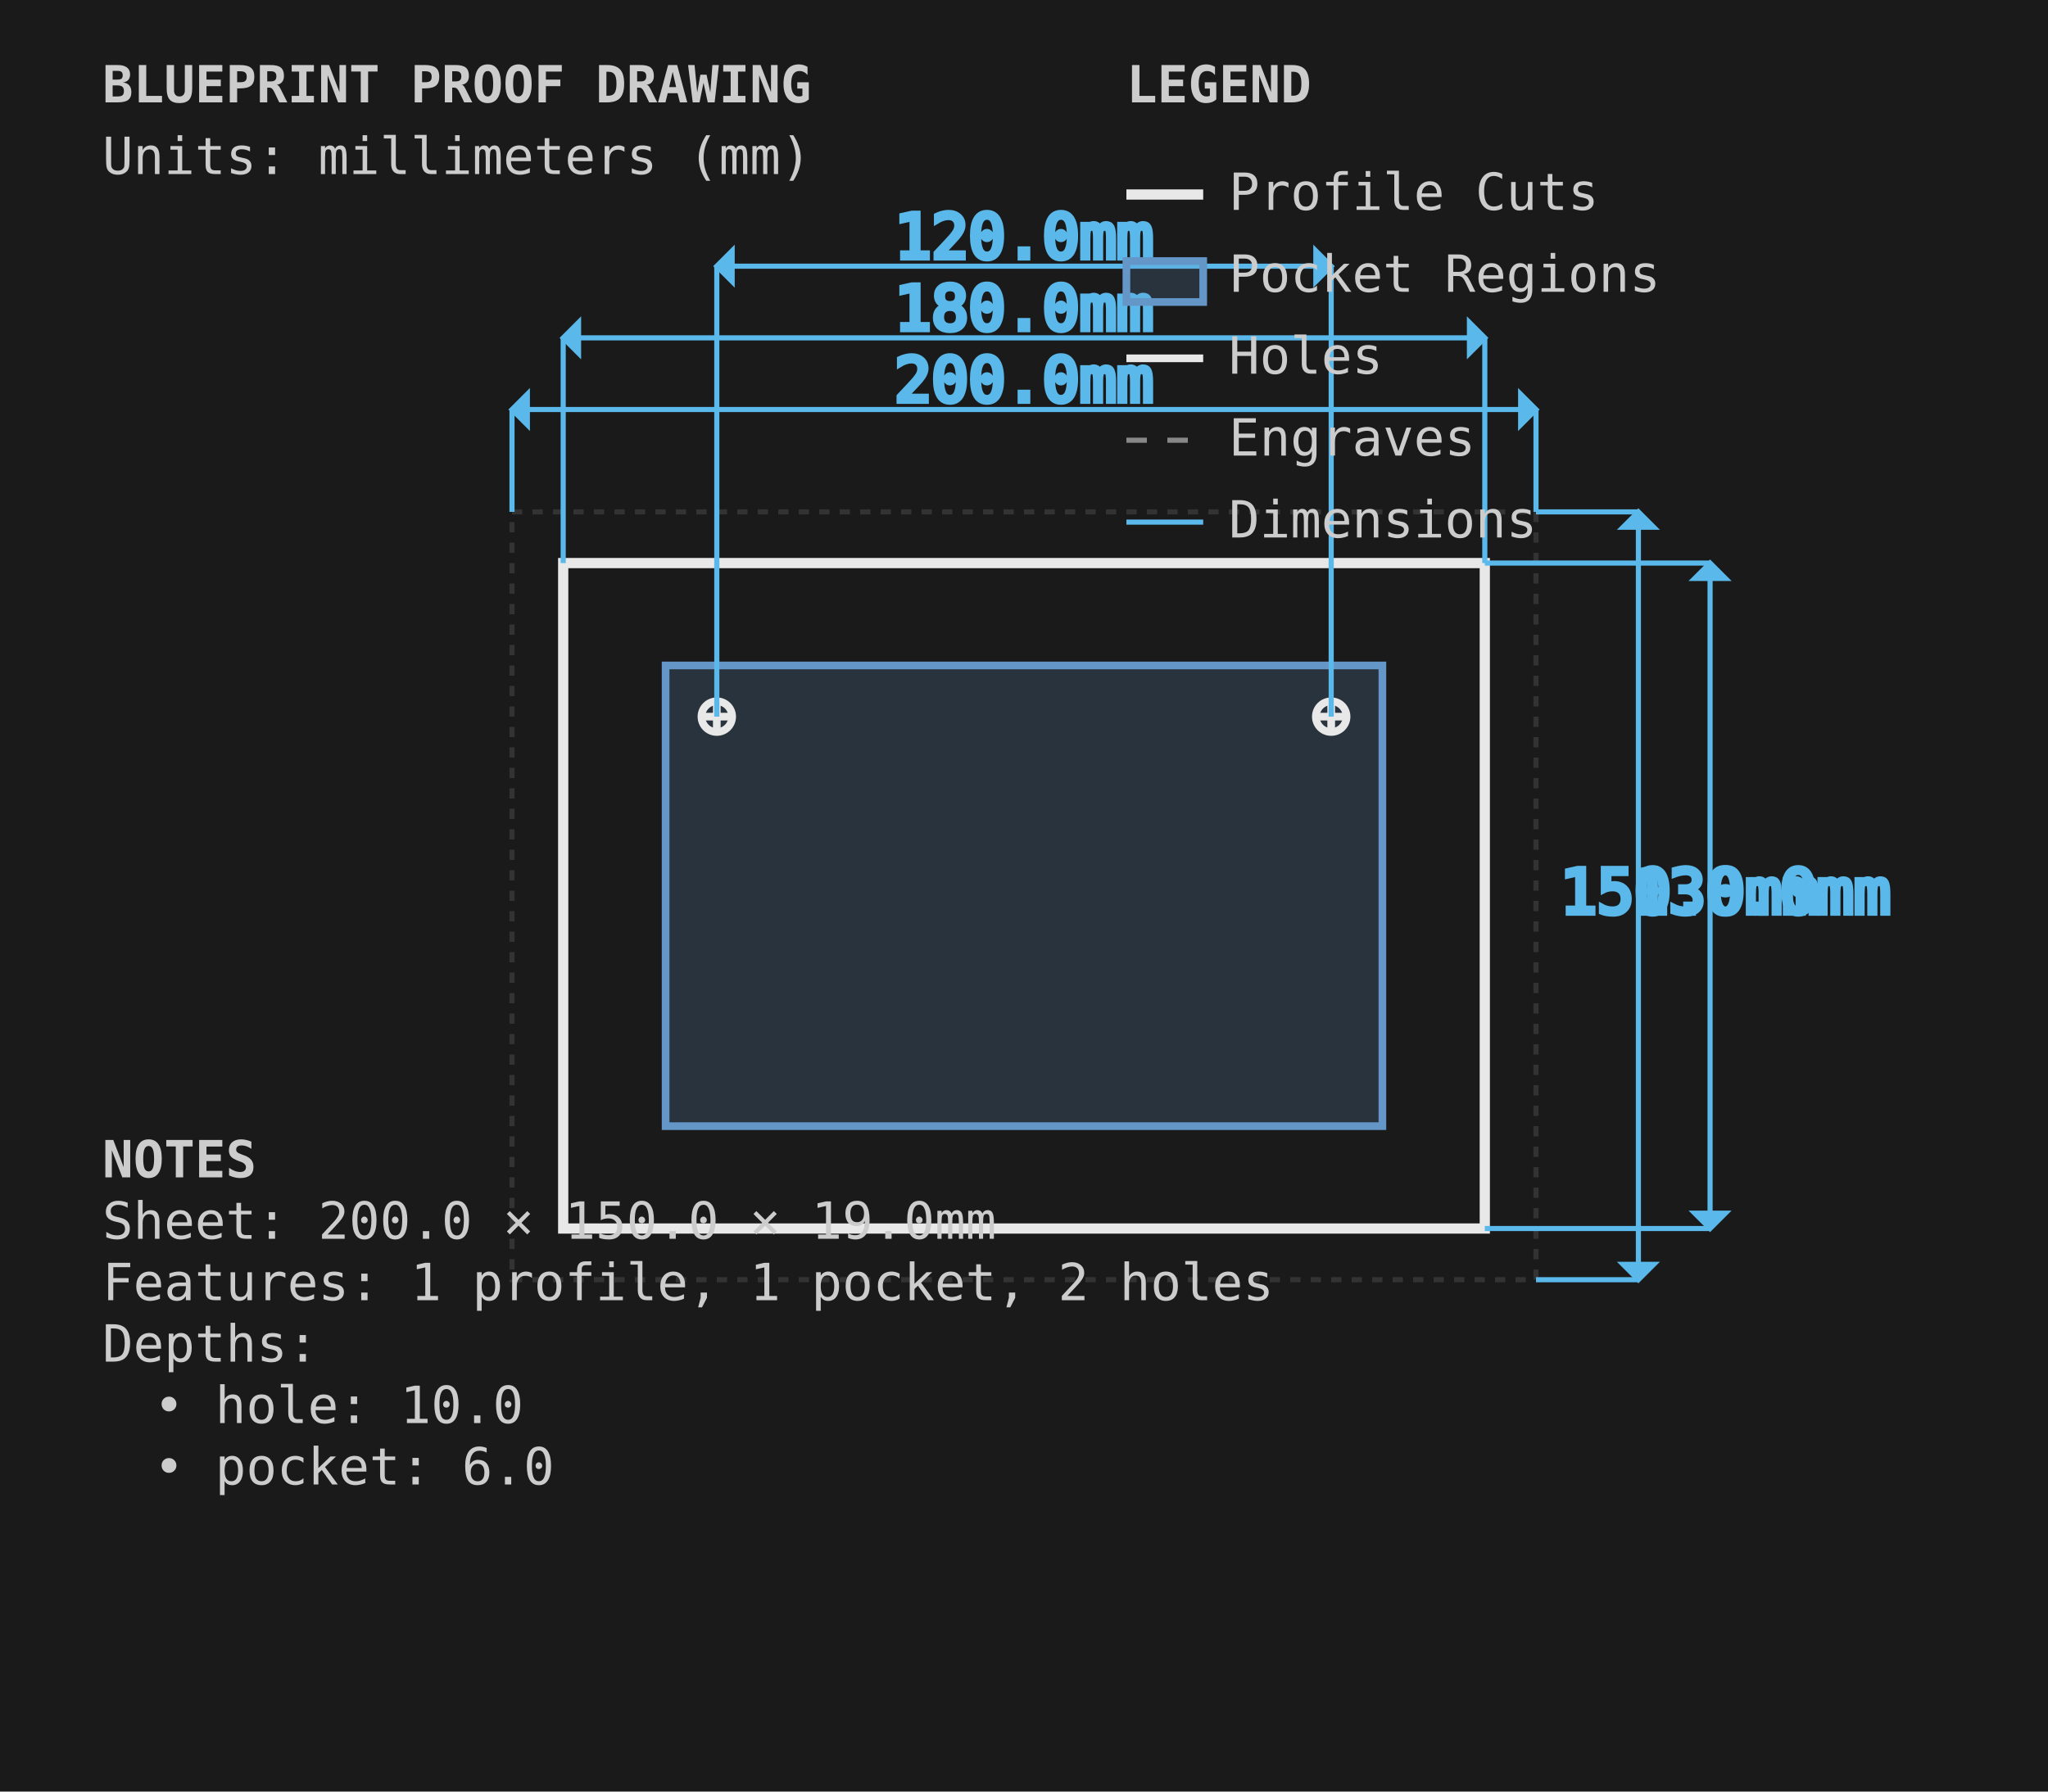
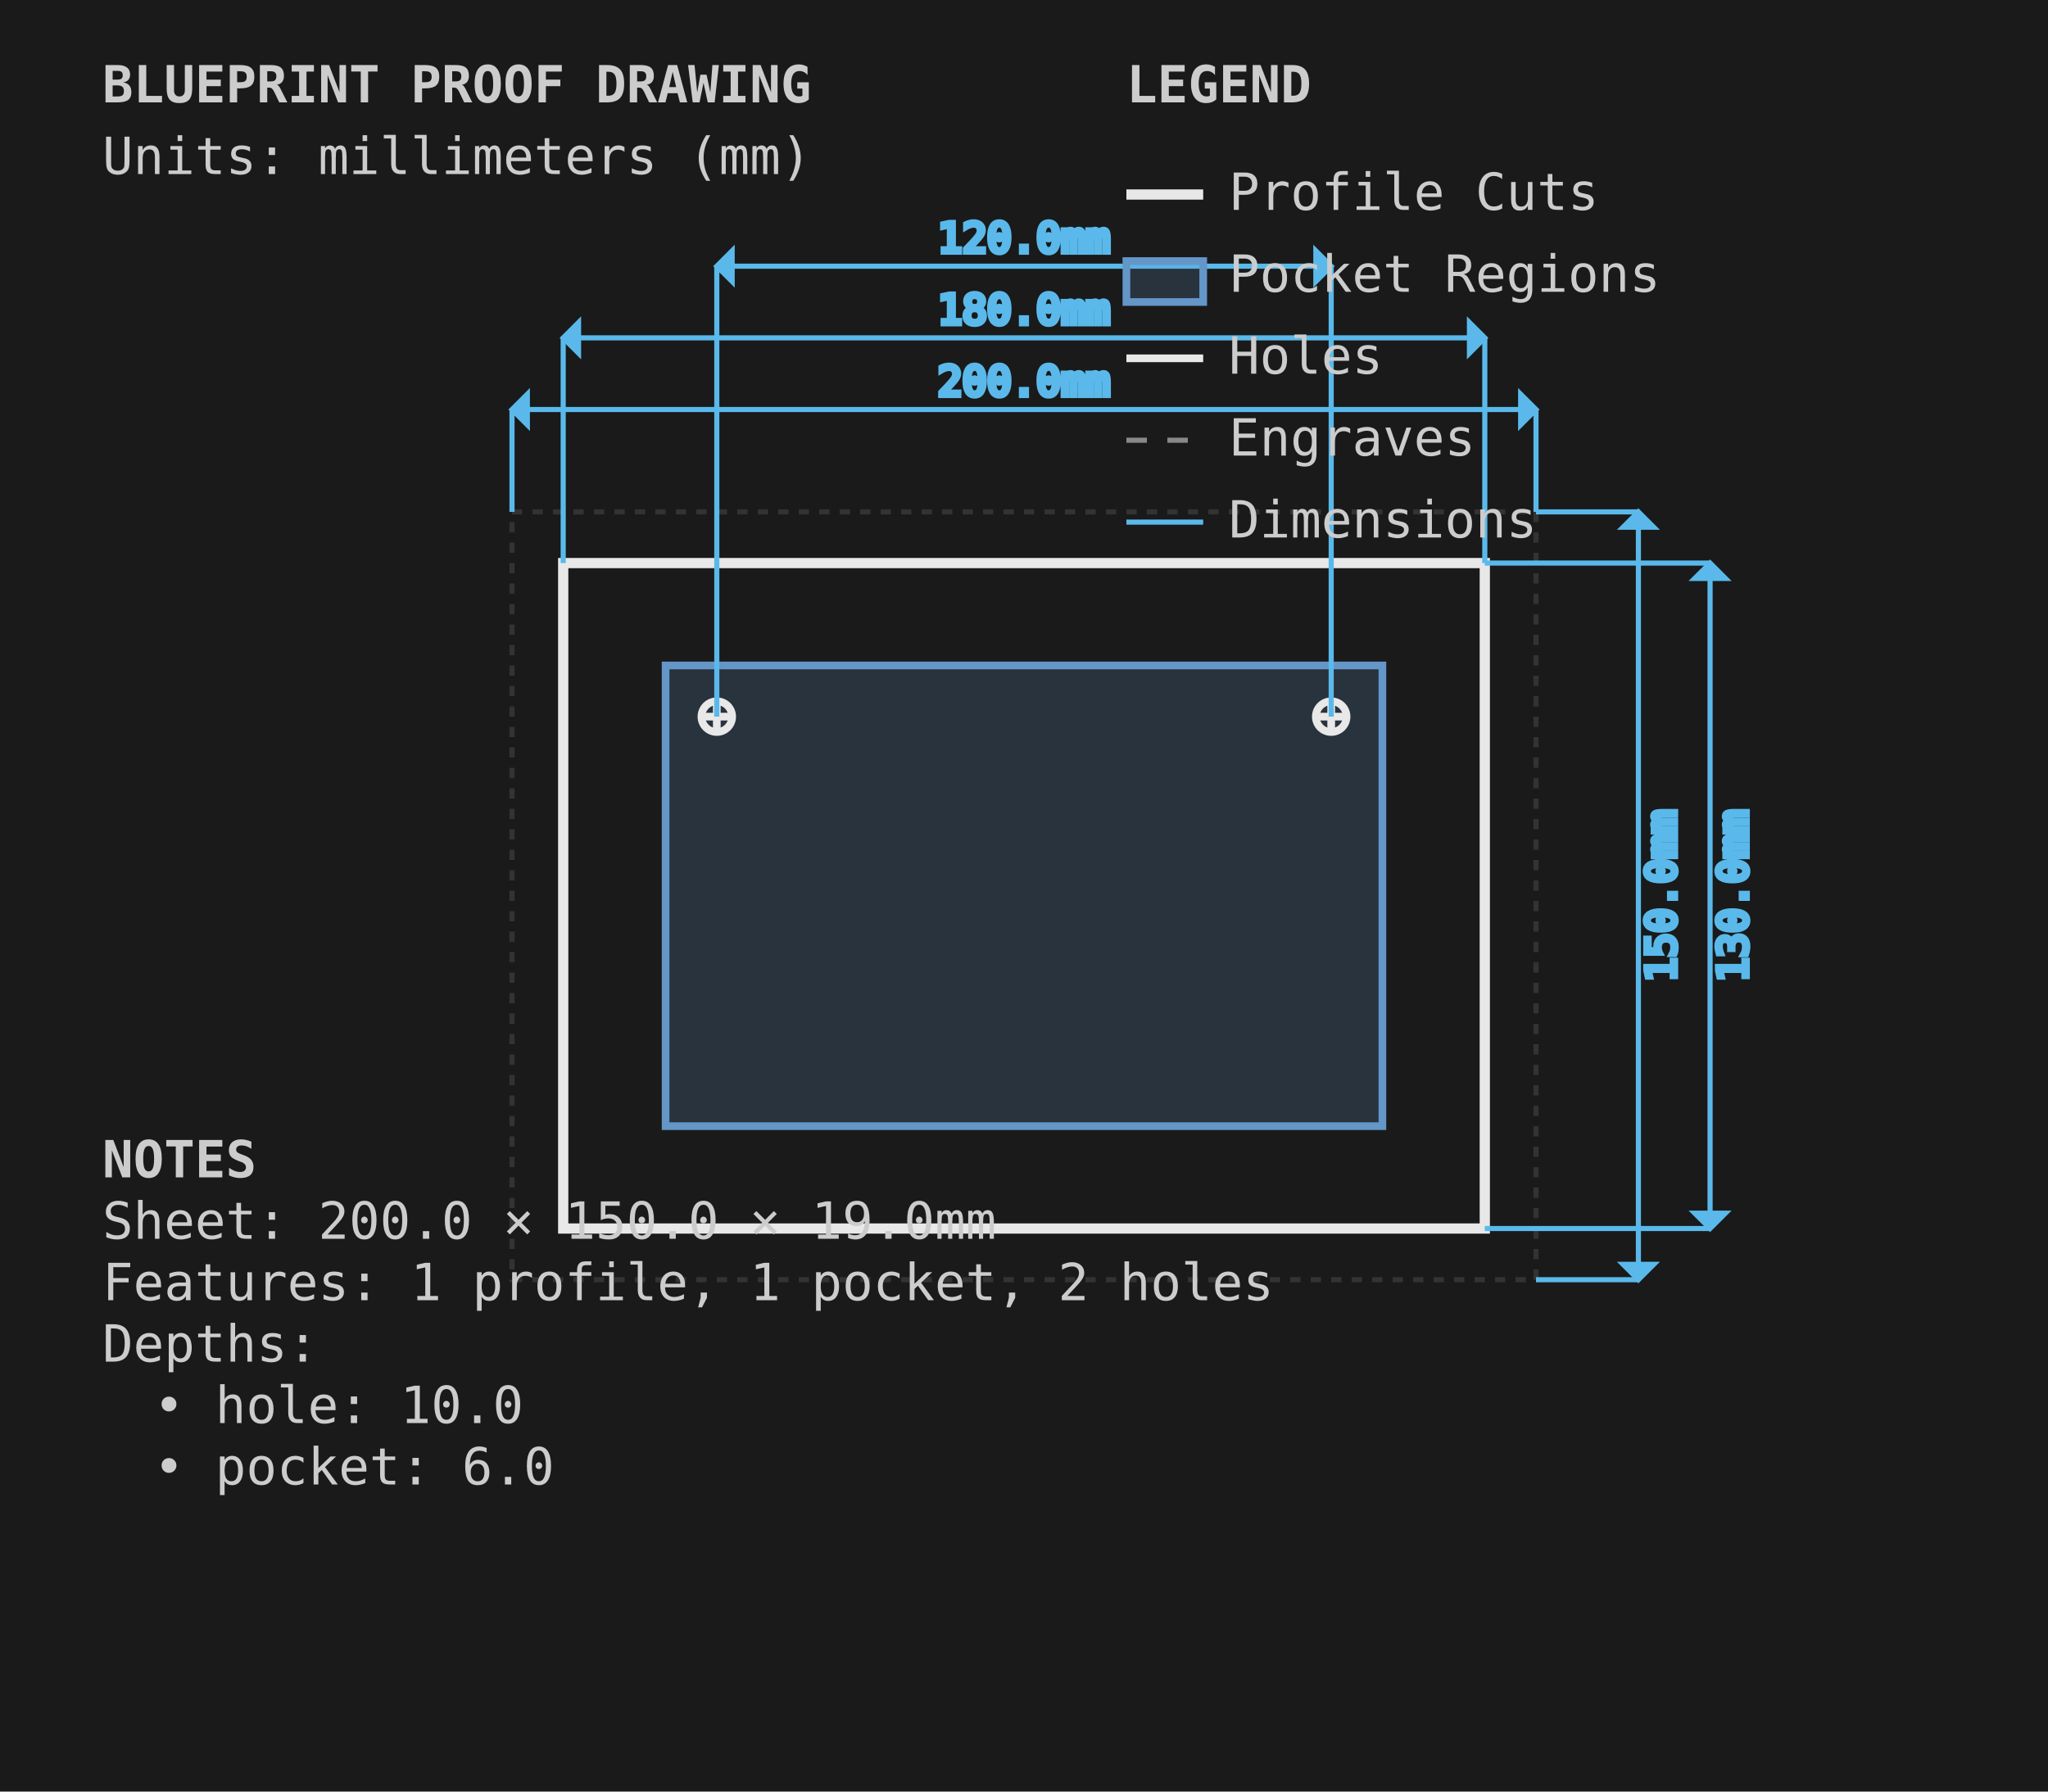
<svg xmlns="http://www.w3.org/2000/svg" viewBox="0 0 400.0 350.0" width="400.0mm" height="350.0mm">
  <style>
        .sheet-outline { stroke: #333333; stroke-width: 1; fill: none; stroke-dasharray: 2,2; }
        .profile-cuts { stroke: #e8e8e8; stroke-width: 2; fill: none; }
        .pocket-regions { stroke: #6496c8; stroke-width: 1.5; fill: #6496c8; fill-opacity: 0.2; }
        .holes { stroke: #e8e8e8; stroke-width: 1.5; fill: none; }
        .engrave-paths { stroke: #888888; stroke-width: 1; fill: none; stroke-dasharray: 4,4; }
        .construction { stroke: #333333; stroke-width: 0.5; fill: none; stroke-dasharray: 2,2; }
        .dimensions { stroke: #5ab9ea; stroke-width: 1; fill: none; }
-         .dimension-text { fill: #5ab9ea; font-family: monospace; font-size: 12px; }
+         .dimension-text { fill: #5ab9ea; font-family: monospace; font-size: 8px; }
        .notes { fill: #cccccc; font-family: monospace; font-size: 10px; }
        .legend { fill: #cccccc; font-family: monospace; font-size: 10px; }
    </style>
  <rect x="0" y="0" width="400.0" height="350.0" fill="#1a1a1a" />
  <g id="SHEET_OUTLINE" class="sheet-outline">
    <rect x="100" y="100" width="200.0" height="150.0" />
  </g>
  <g id="PROFILE_CUTS" class="profile-cuts">
    <rect x="110.0" y="110.0" width="180.0" height="130.0" />
  </g>
  <g id="POCKET_REGIONS" class="pocket-regions">
    <rect x="130.0" y="130.0" width="140.0" height="90.0" />
  </g>
  <g id="ENGRAVE_PATHS" class="engrave-paths" />
  <g id="HOLES" class="holes">
    <circle cx="140.0" cy="140.0" r="3.0" />
    <line x1="137.0" y1="140.0" x2="143.0" y2="140.0" />
    <line x1="140.0" y1="137.0" x2="140.0" y2="143.0" />
    <circle cx="260.0" cy="140.0" r="3.0" />
    <line x1="257.0" y1="140.0" x2="263.0" y2="140.0" />
    <line x1="260.0" y1="137.0" x2="260.0" y2="143.0" />
  </g>
  <g id="CONSTRUCTION" class="construction" />
  <g id="DIMENSIONS" class="dimensions">
    <line x1="100" y1="100" x2="100" y2="80.0" stroke="#5ab9ea" stroke-width="1" />
    <line x1="300.0" y1="100" x2="300.0" y2="80.0" stroke="#5ab9ea" stroke-width="1" />
    <line x1="100" y1="80.0" x2="300.0" y2="80.0" stroke="#5ab9ea" stroke-width="1" />
    <polygon points="100,80.0 103.0,77.0 103.0,83.0" fill="#5ab9ea" />
    <polygon points="300.0,80.0 297.0,77.0 297.0,83.0" fill="#5ab9ea" />
    <text x="200.0" y="75.0" class="dimension-text" text-anchor="middle" dominant-baseline="middle">200.0mm</text>
    <line x1="300.0" y1="100" x2="320.0" y2="100" stroke="#5ab9ea" stroke-width="1" />
    <line x1="300.0" y1="250.0" x2="320.0" y2="250.0" stroke="#5ab9ea" stroke-width="1" />
    <line x1="320.0" y1="100" x2="320.0" y2="250.0" stroke="#5ab9ea" stroke-width="1" />
    <polygon points="320.0,100 317.0,103.0 323.0,103.0" fill="#5ab9ea" />
    <polygon points="320.0,250.0 317.0,247.0 323.0,247.0" fill="#5ab9ea" />
-     <text x="330.0" y="175.0" class="dimension-text" text-anchor="middle" dominant-baseline="middle">150.0mm</text>
+     <text x="325.0" y="175.0" class="dimension-text" text-anchor="middle" dominant-baseline="middle" transform="rotate(-90 325.0 175.0)">150.0mm</text>
    <line x1="110.0" y1="110.0" x2="110.0" y2="66.0" stroke="#5ab9ea" stroke-width="1" />
    <line x1="290.0" y1="110.0" x2="290.0" y2="66.0" stroke="#5ab9ea" stroke-width="1" />
    <line x1="110.0" y1="66.0" x2="290.0" y2="66.0" stroke="#5ab9ea" stroke-width="1" />
    <polygon points="110.0,66.0 113.0,63.0 113.0,69.0" fill="#5ab9ea" />
    <polygon points="290.0,66.0 287.0,63.0 287.0,69.0" fill="#5ab9ea" />
    <text x="200.0" y="61.0" class="dimension-text" text-anchor="middle" dominant-baseline="middle">180.0mm</text>
    <line x1="290.0" y1="110.0" x2="334.0" y2="110.0" stroke="#5ab9ea" stroke-width="1" />
    <line x1="290.0" y1="240.0" x2="334.0" y2="240.0" stroke="#5ab9ea" stroke-width="1" />
    <line x1="334.0" y1="110.0" x2="334.0" y2="240.0" stroke="#5ab9ea" stroke-width="1" />
    <polygon points="334.0,110.0 331.0,113.0 337.0,113.0" fill="#5ab9ea" />
    <polygon points="334.0,240.0 331.0,237.0 337.0,237.0" fill="#5ab9ea" />
-     <text x="344.0" y="175.0" class="dimension-text" text-anchor="middle" dominant-baseline="middle">130.0mm</text>
+     <text x="339.0" y="175.0" class="dimension-text" text-anchor="middle" dominant-baseline="middle" transform="rotate(-90 339.0 175.0)">130.0mm</text>
    <line x1="140.0" y1="140.0" x2="140.0" y2="52.0" stroke="#5ab9ea" stroke-width="1" />
    <line x1="260.0" y1="140.0" x2="260.0" y2="52.0" stroke="#5ab9ea" stroke-width="1" />
    <line x1="140.0" y1="52.0" x2="260.0" y2="52.0" stroke="#5ab9ea" stroke-width="1" />
    <polygon points="140.0,52.0 143.0,49.0 143.0,55.0" fill="#5ab9ea" />
    <polygon points="260.0,52.0 257.0,49.0 257.0,55.0" fill="#5ab9ea" />
    <text x="200.0" y="47.0" class="dimension-text" text-anchor="middle" dominant-baseline="middle">120.0mm</text>
  </g>
  <g id="NOTES" class="notes">
    <text x="20" y="230.0" class="notes" font-weight="bold">NOTES</text>
    <text x="20" y="242.0" class="notes">Sheet: 200.0 × 150.0 × 19.0mm</text>
    <text x="20" y="254.0" class="notes">Features: 1 profile, 1 pocket, 2 holes</text>
    <text x="20" y="266.0" class="notes">Depths:</text>
    <text x="30" y="278.0" class="notes">• hole: 10.0</text>
    <text x="30" y="290.0" class="notes">• pocket: 6.0</text>
  </g>
  <g id="TITLE_BLOCK" class="title-block">
    <text x="20" y="20" class="notes" font-weight="bold" font-size="14px">BLUEPRINT PROOF DRAWING</text>
    <text x="20" y="34" class="notes" font-size="9px">Units: millimeters (mm)</text>
  </g>
  <g id="LEGEND" class="legend">
    <text x="220.0" y="20" class="legend" font-weight="bold">LEGEND</text>
    <line x1="220.0" y1="38" x2="235.0" y2="38" stroke="#e8e8e8" stroke-width="2" />
    <text x="240.0" y="41" class="legend">Profile Cuts</text>
    <rect x="220.0" y="51" width="15.0" height="8" stroke="#6496c8" stroke-width="1.5" fill="#6496c8" fill-opacity="0.2" />
    <text x="240.0" y="57" class="legend">Pocket Regions</text>
    <line x1="220.0" y1="70" x2="235.0" y2="70" stroke="#e8e8e8" stroke-width="1.5" />
    <text x="240.0" y="73" class="legend">Holes</text>
    <line x1="220.0" y1="86" x2="235.0" y2="86" stroke="#888888" stroke-width="1" stroke-dasharray="4,4" />
    <text x="240.0" y="89" class="legend">Engraves</text>
    <line x1="220.0" y1="102" x2="235.0" y2="102" stroke="#5ab9ea" stroke-width="1" />
    <text x="240.0" y="105" class="legend">Dimensions</text>
  </g>
</svg>
